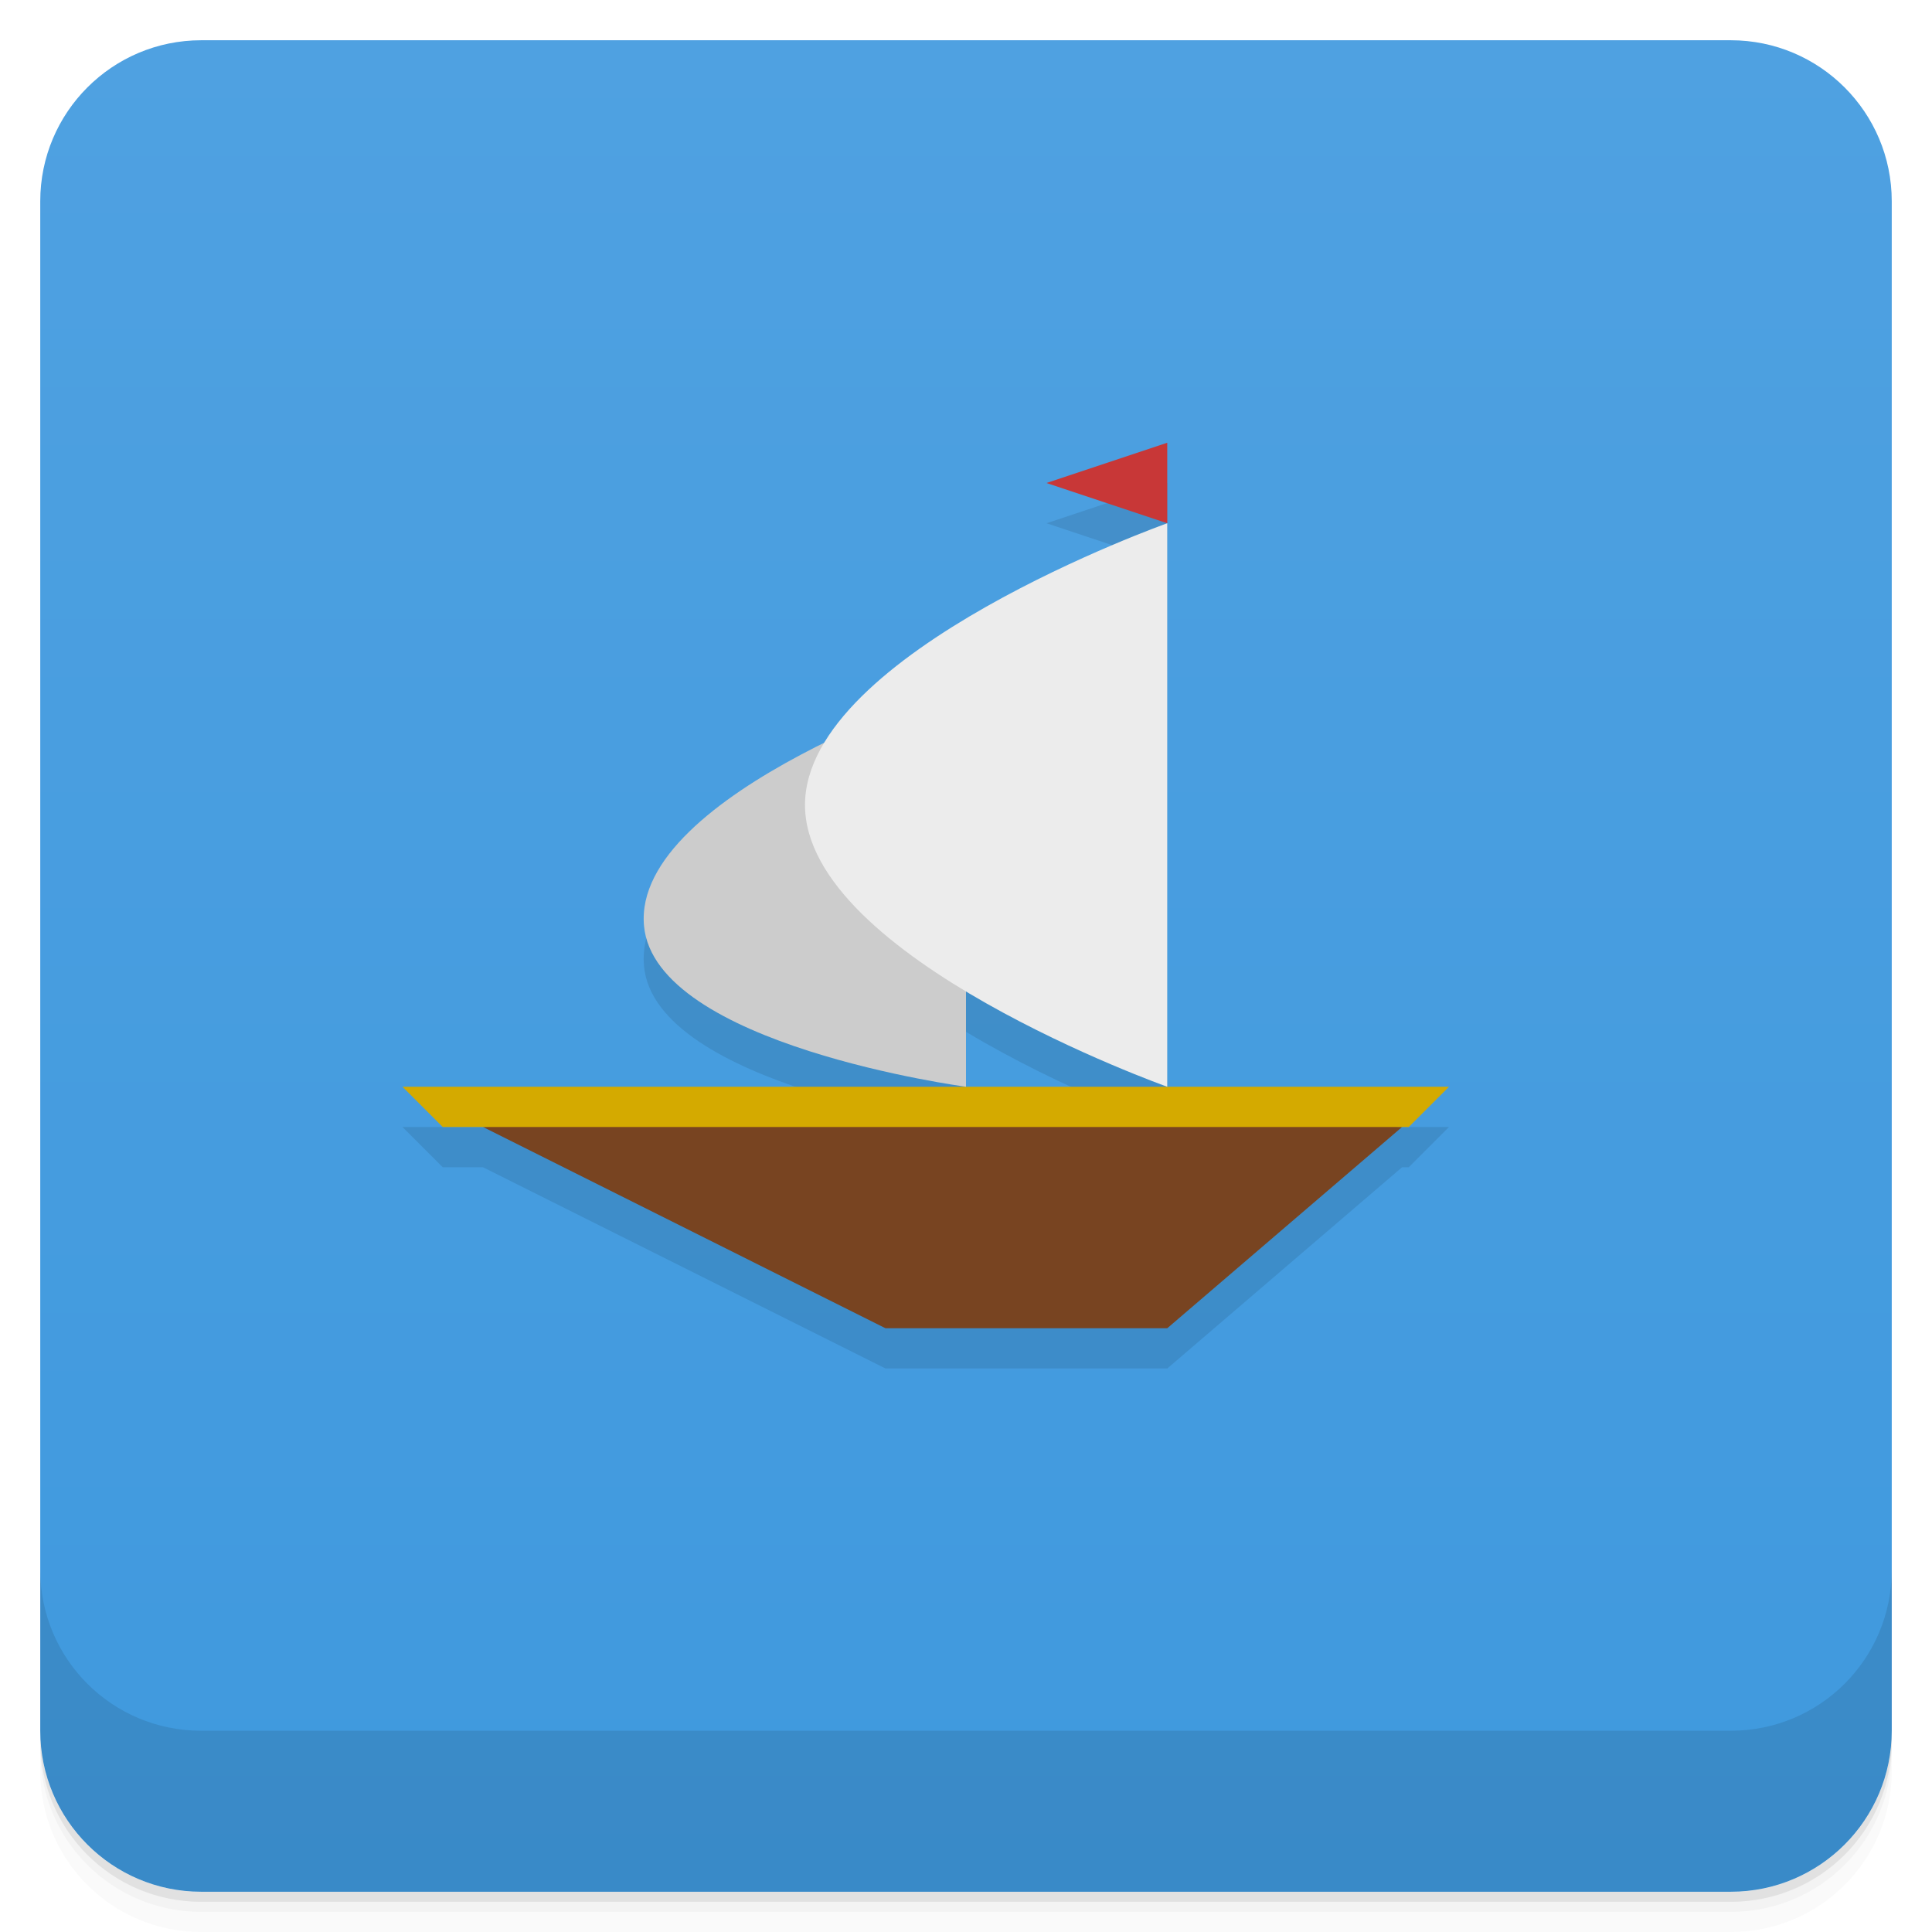
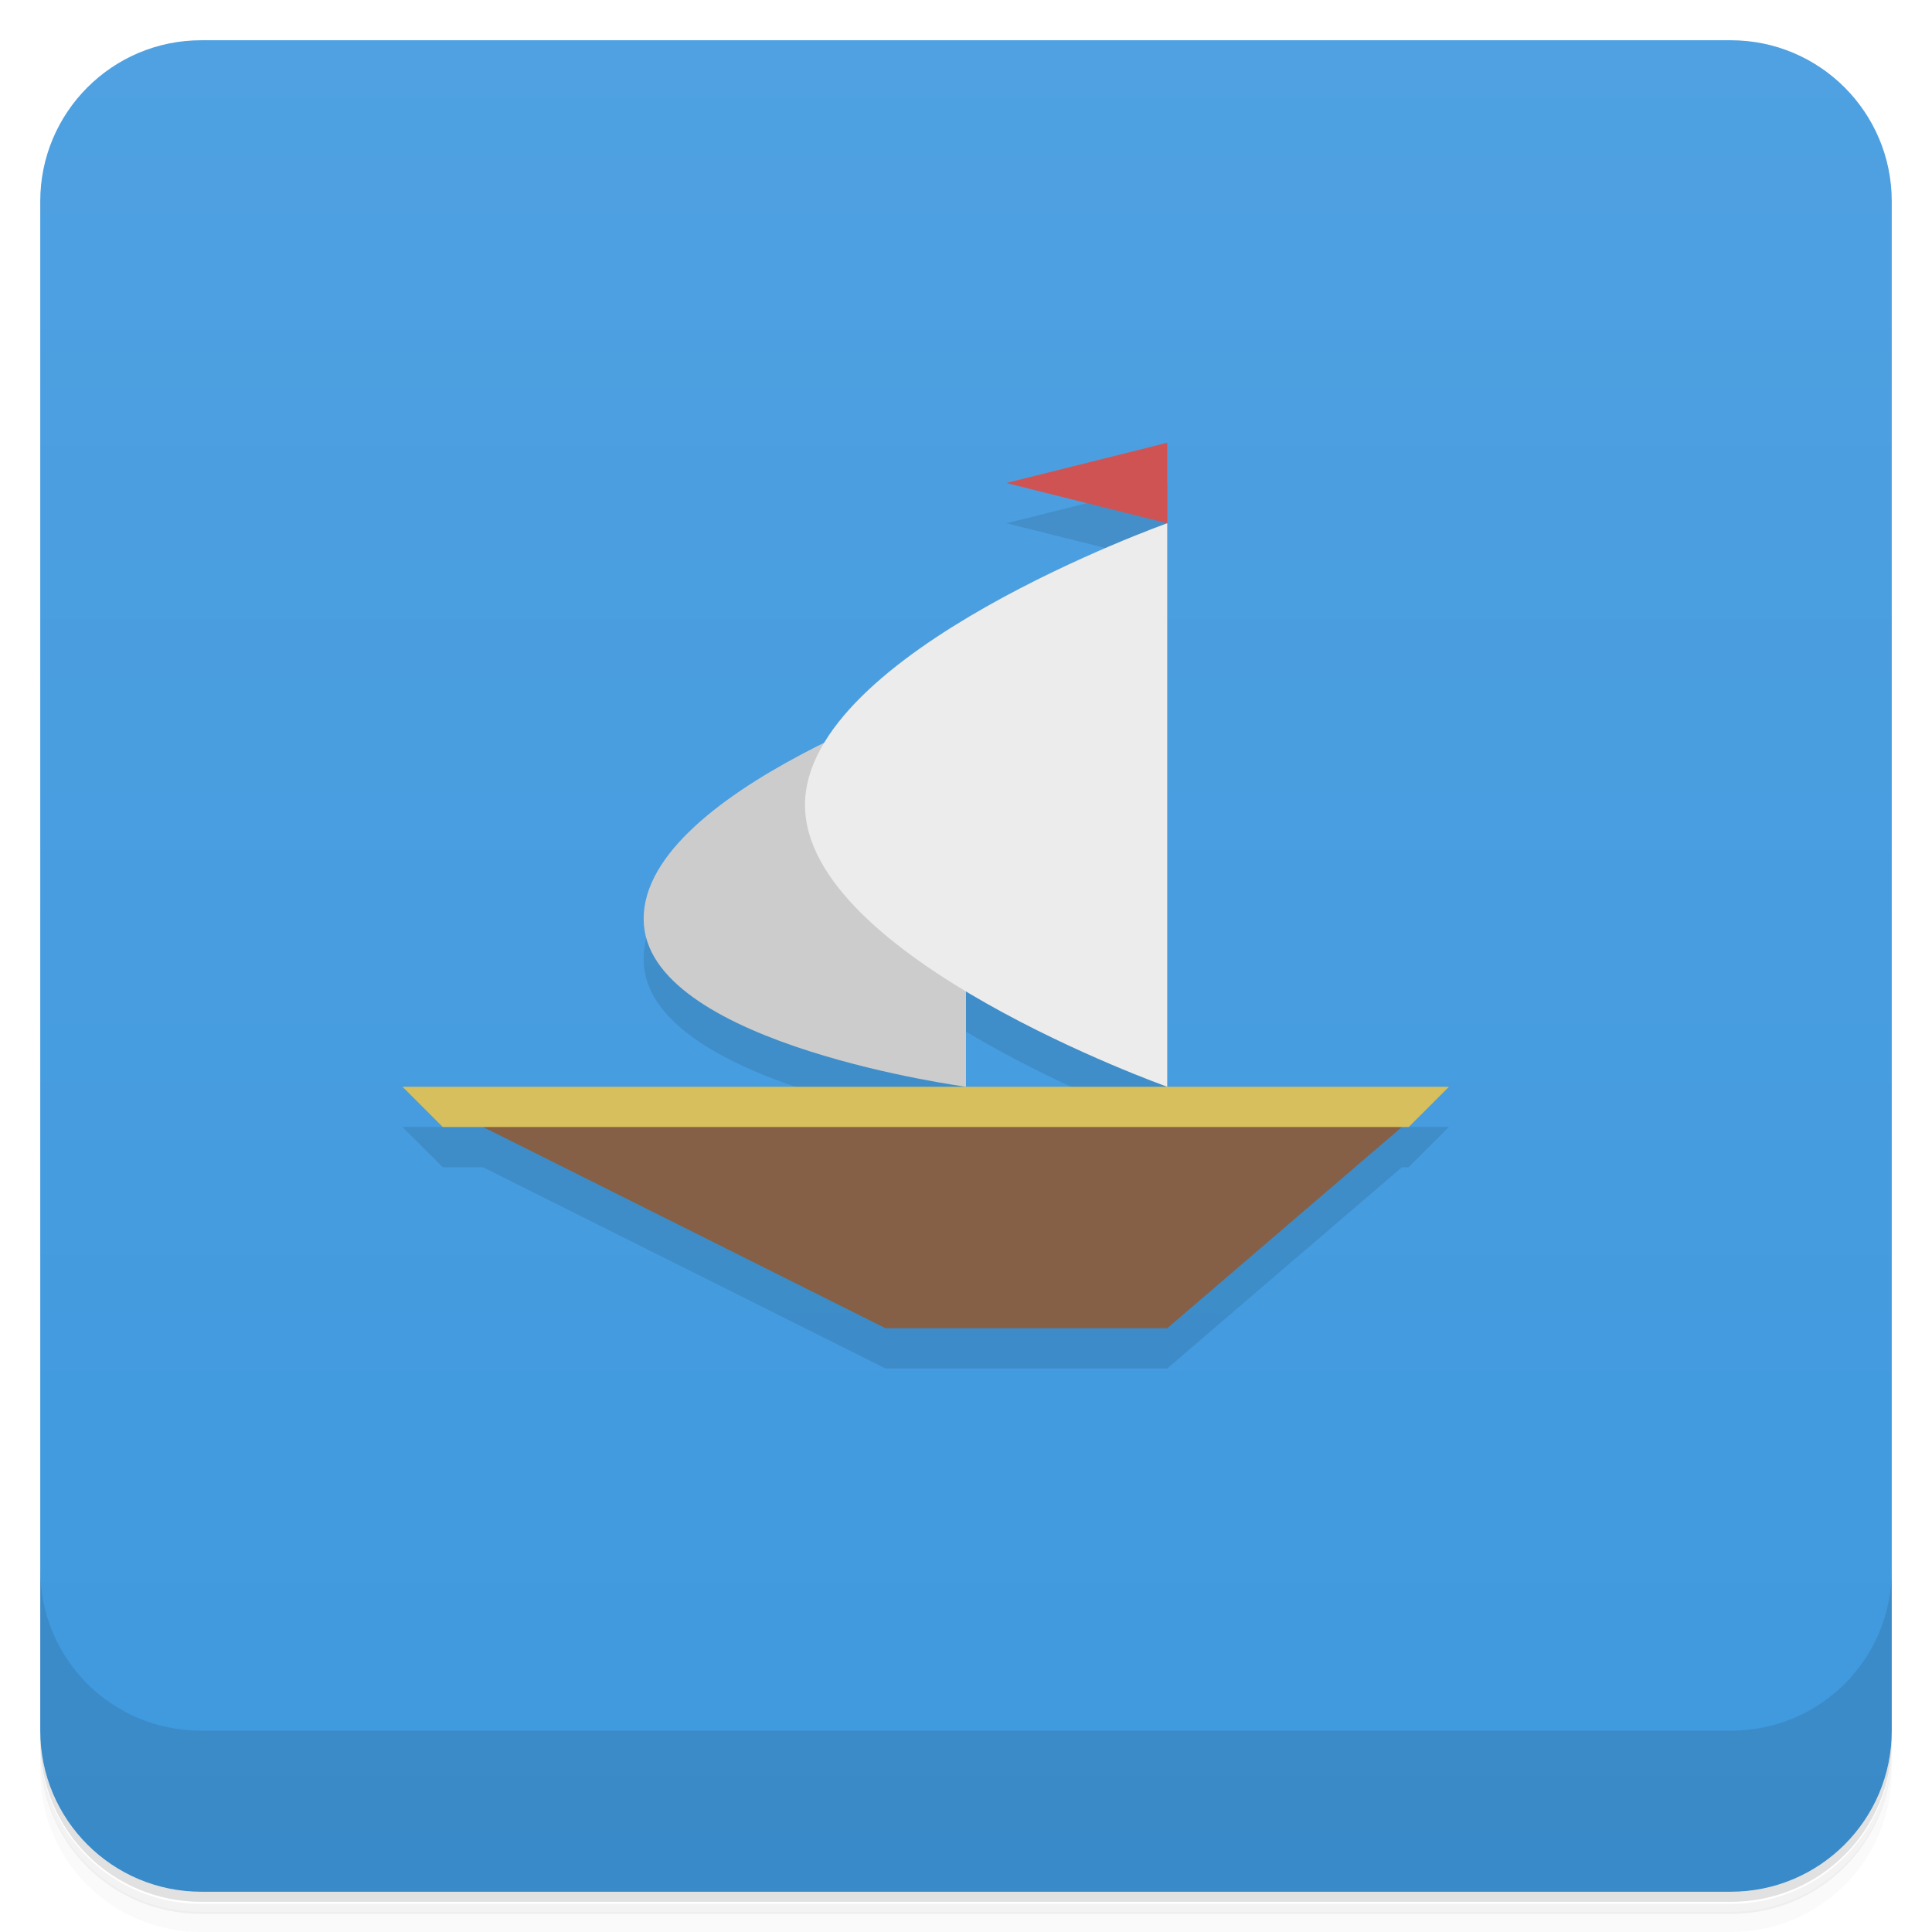
<svg xmlns="http://www.w3.org/2000/svg" version="1.1" viewBox="0 0 48 48">
  <defs>
-     <linearGradient id="bg" x1="-47" x2="-1" y1="2.8779e-15" y2="6.1232e-17" gradientUnits="userSpaceOnUse">
+     <linearGradient id="bg" x1="-47" x2="-1" y1="2.88e-15" y2="6.12e-17" gradientUnits="userSpaceOnUse">
      <stop style="stop-color:#3f99de" offset="0" />
      <stop style="stop-color:#4fa1e1" offset="1" />
    </linearGradient>
  </defs>
-   <g transform="translate(0 3.949e-5)">
-     <path d="m1 43v0.25c0 2.216 1.784 4 4 4h38c2.216 0 4-1.784 4-4v-0.25c0 2.216-1.784 4-4 4h-38c-2.216 0-4-1.784-4-4zm0 0.5v0.5c0 2.216 1.784 4 4 4h38c2.216 0 4-1.784 4-4v-0.5c0 2.216-1.784 4-4 4h-38c-2.216 0-4-1.784-4-4z" style="opacity:.02" />
-     <path d="m1 43.25v0.25c0 2.216 1.784 4 4 4h38c2.216 0 4-1.784 4-4v-0.25c0 2.216-1.784 4-4 4h-38c-2.216 0-4-1.784-4-4z" style="opacity:.05" />
-     <path d="m1 43v0.25c0 2.216 1.784 4 4 4h38c2.216 0 4-1.784 4-4v-0.25c0 2.216-1.784 4-4 4h-38c-2.216 0-4-1.784-4-4z" style="opacity:.1" />
-   </g>
+   <path d="m1 43v0.25c0 2.22 1.78 4 4 4h38c2.22 0 4-1.78 4-4v-0.25c0 2.22-1.78 4-4 4h-38c-2.22 0-4-1.78-4-4zm0 0.5v0.5c0 2.22 1.78 4 4 4h38c2.22 0 4-1.78 4-4v-0.5c0 2.22-1.78 4-4 4h-38c-2.22 0-4-1.78-4-4z" style="opacity:.02" />
+   <path d="m1 43.3v0.25c0 2.22 1.78 4 4 4h38c2.22 0 4-1.78 4-4v-0.25c0 2.22-1.78 4-4 4h-38c-2.22 0-4-1.78-4-4z" style="opacity:.05" />
+   <path d="m1 43v0.25c0 2.22 1.78 4 4 4h38c2.22 0 4-1.78 4-4v-0.25c0 2.22-1.78 4-4 4h-38c-2.22 0-4-1.78-4-4z" style="opacity:.1" />
  <rect transform="rotate(-90)" x="-47" y="1" width="46" height="46" rx="4" style="fill:url(#bg)" />
-   <g transform="translate(0 3.949e-5)">
-     <g transform="translate(0 -1004.4)">
-       <path d="m1 1043.4v4c0 2.216 1.784 4 4 4h38c2.216 0 4-1.784 4-4v-4c0 2.216-1.784 4-4 4h-38c-2.216 0-4-1.784-4-4z" style="opacity:.1" />
-     </g>
-   </g>
-   <path d="m29 12-3 1 3 1zm0 2s-6.665 2.37-8.523 5.453c-2.22 1.099-4.641 2.727-4.477 4.547 0.268 2.969 8 4 8 4v-2.365c2.404 1.443 5 2.365 5 2.365zm0 14h-19l1 1h1l10 5h7l5.834-5h0.166l1-1z" style="opacity:.1" />
-   <path d="m12 28 10 5h7l5.834-5-11.834-0.5z" style="fill:#784421" />
-   <path d="m10 27h26l-1 1h-24z" style="fill:#d4aa00" />
-   <path d="m24 27v-10s-8.299 2.68-8 6c0.268 2.969 8 4 8 4z" style="fill:#ccc" />
-   <path d="m29 13v14s-9-3.199-9-7 9-7 9-7z" style="fill:#ececec" />
-   <path d="m29 13v-2l-3 1z" style="fill:#c83737" />
+   <path d="m1 39v4c0 2.22 1.78 4 4 4h38c2.22 0 4-1.78 4-4v-4c0 2.22-1.78 4-4 4h-38c-2.22 0-4-1.78-4-4z" style="opacity:.1" />
+   <path d="m29 12-4 1 4 1zm0 2s-6.67 2.37-8.52 5.45c-2.22 1.1-4.64 2.73-4.48 4.55 0.268 2.97 8 4 8 4v-2.37c2.4 1.44 5 2.37 5 2.37zm0 14h-19l1 1h1l10 5h7l5.83-5h0.166l1-1z" style="opacity:.1" />
+   <path d="m12 28 10 5h7l5.83-5-11.8-0.5z" style="fill:#856047" />
+   <path d="m10 27h26l-1 1h-24z" style="fill:#d6bf5c" />
+   <path d="m24 27v-10s-8.3 2.68-8 6c0.268 2.97 8 4 8 4z" style="fill:#ccc" />
+   <path d="m29 13v14s-9-3.2-9-7 9-7 9-7z" style="fill:#ececec" />
+   <path d="m29 13v-2l-4 1z" style="fill:#d05353" />
</svg>
